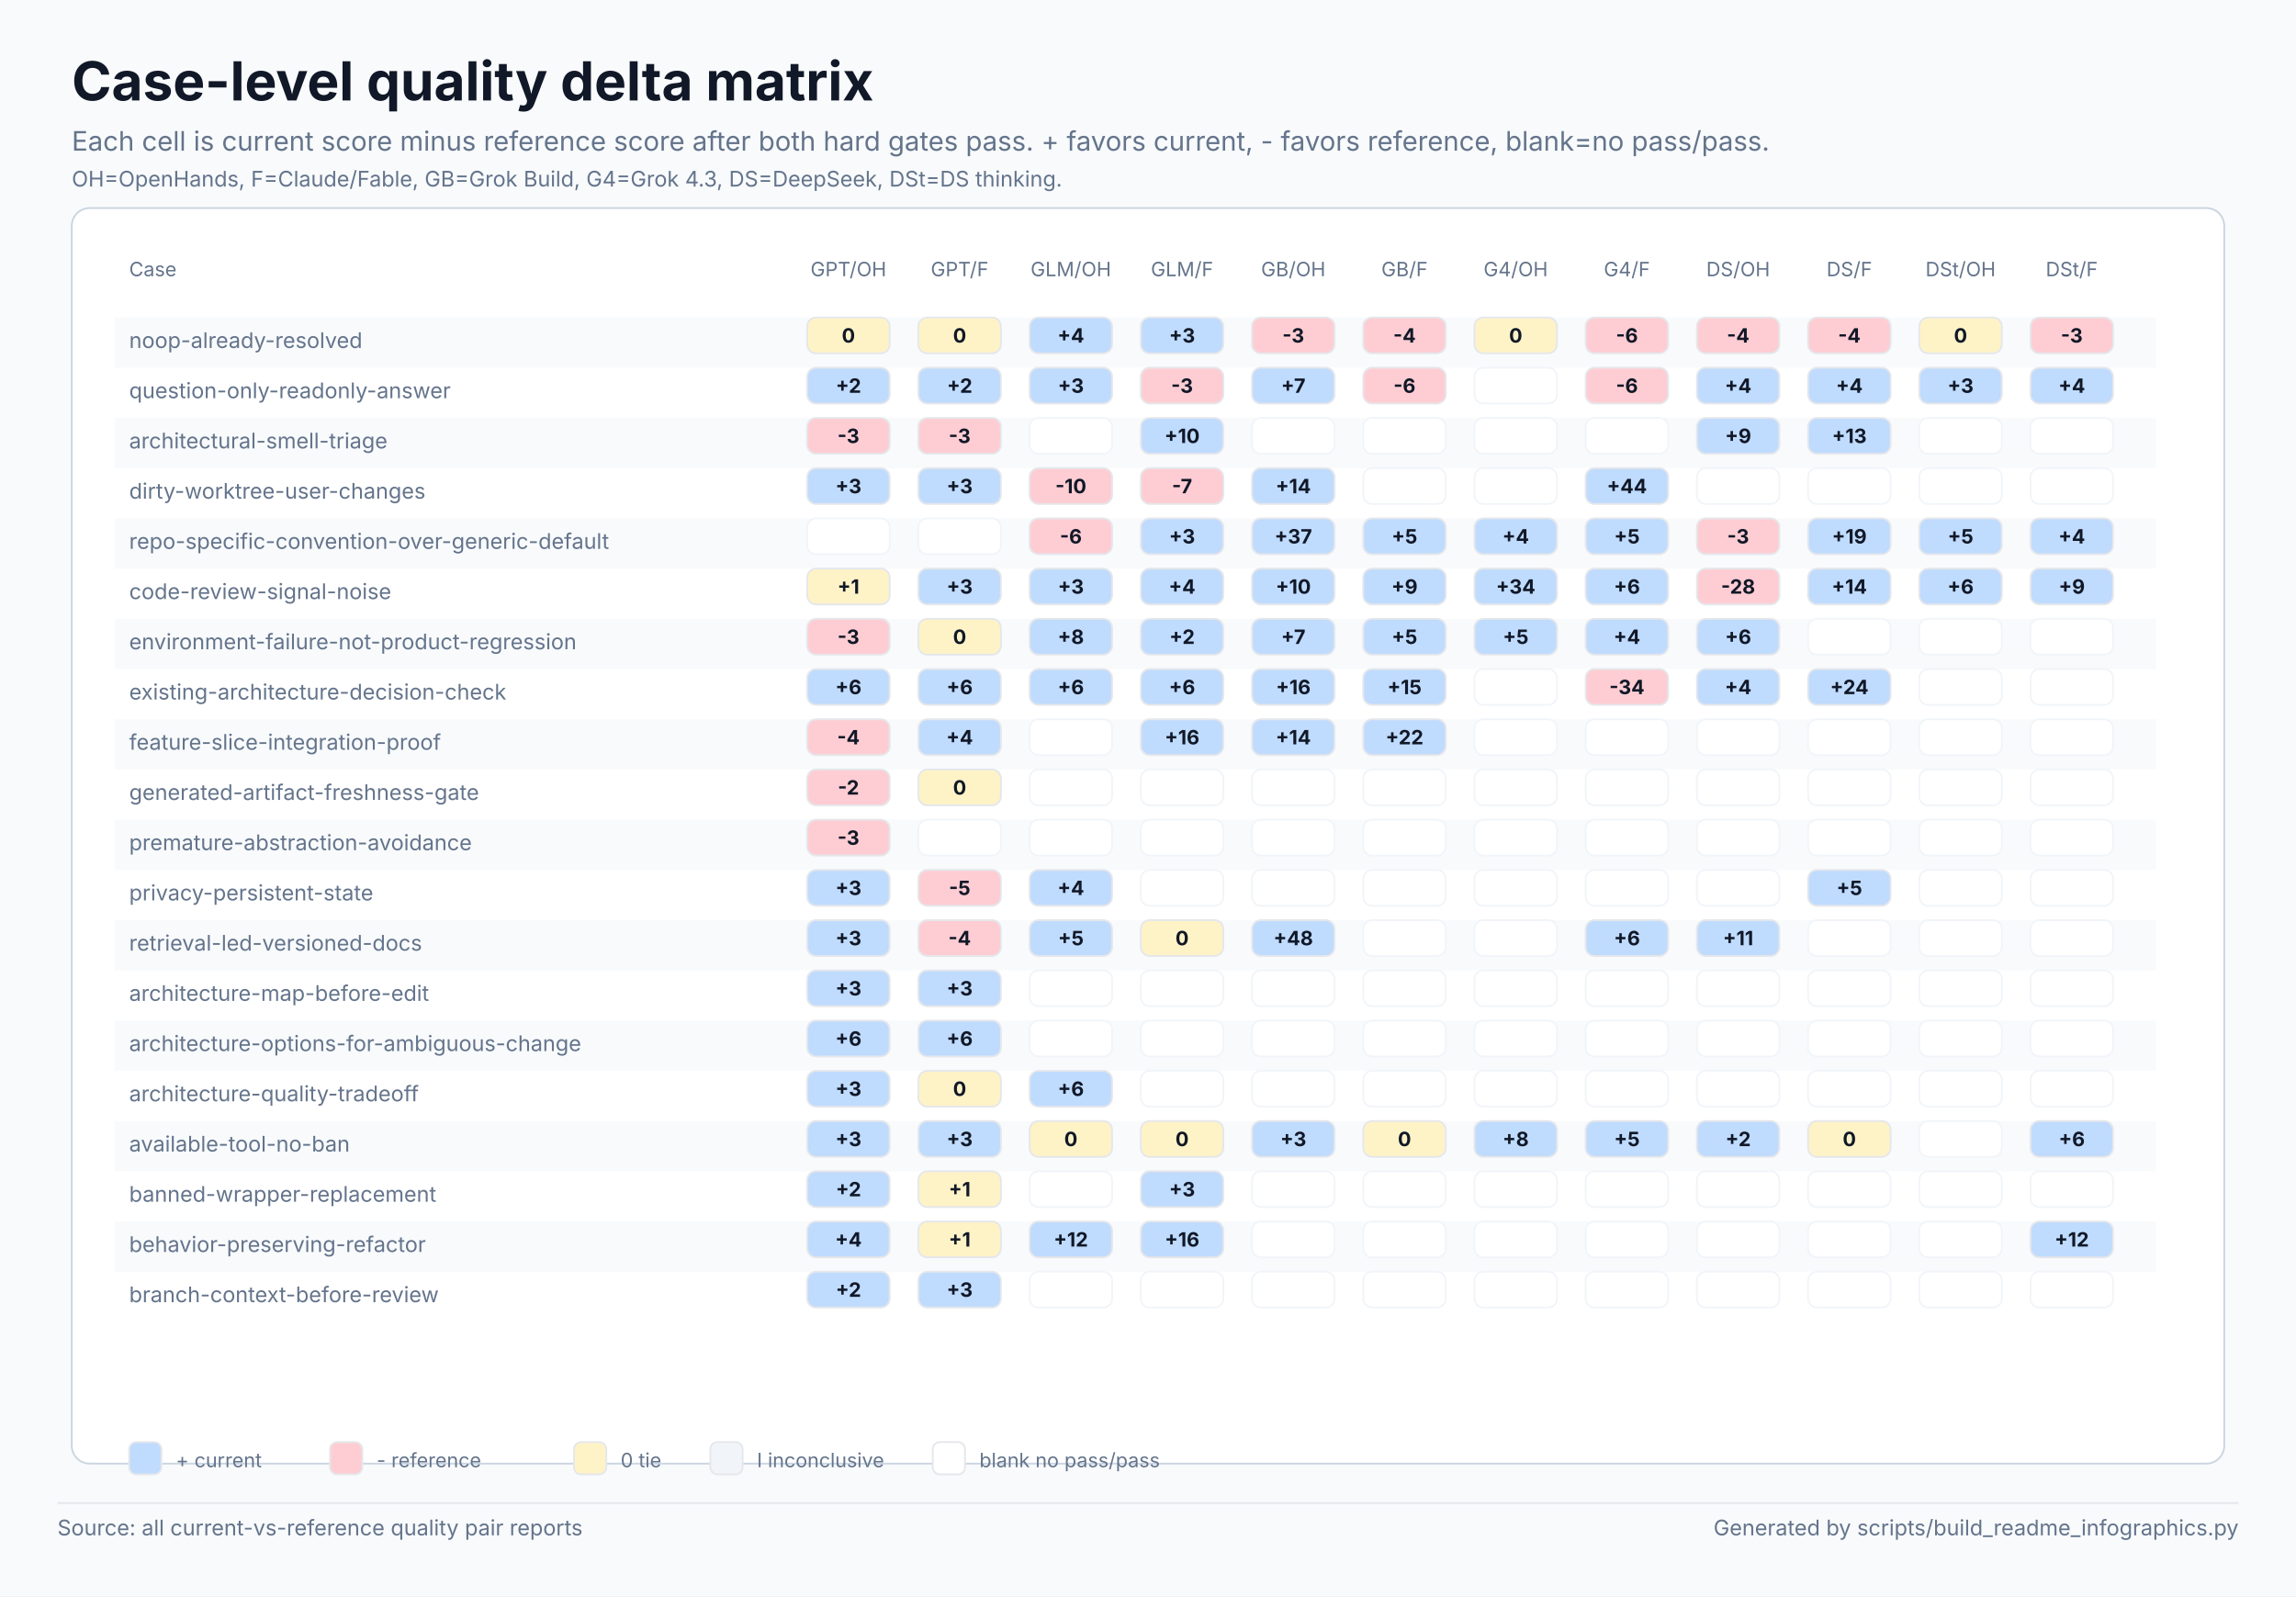
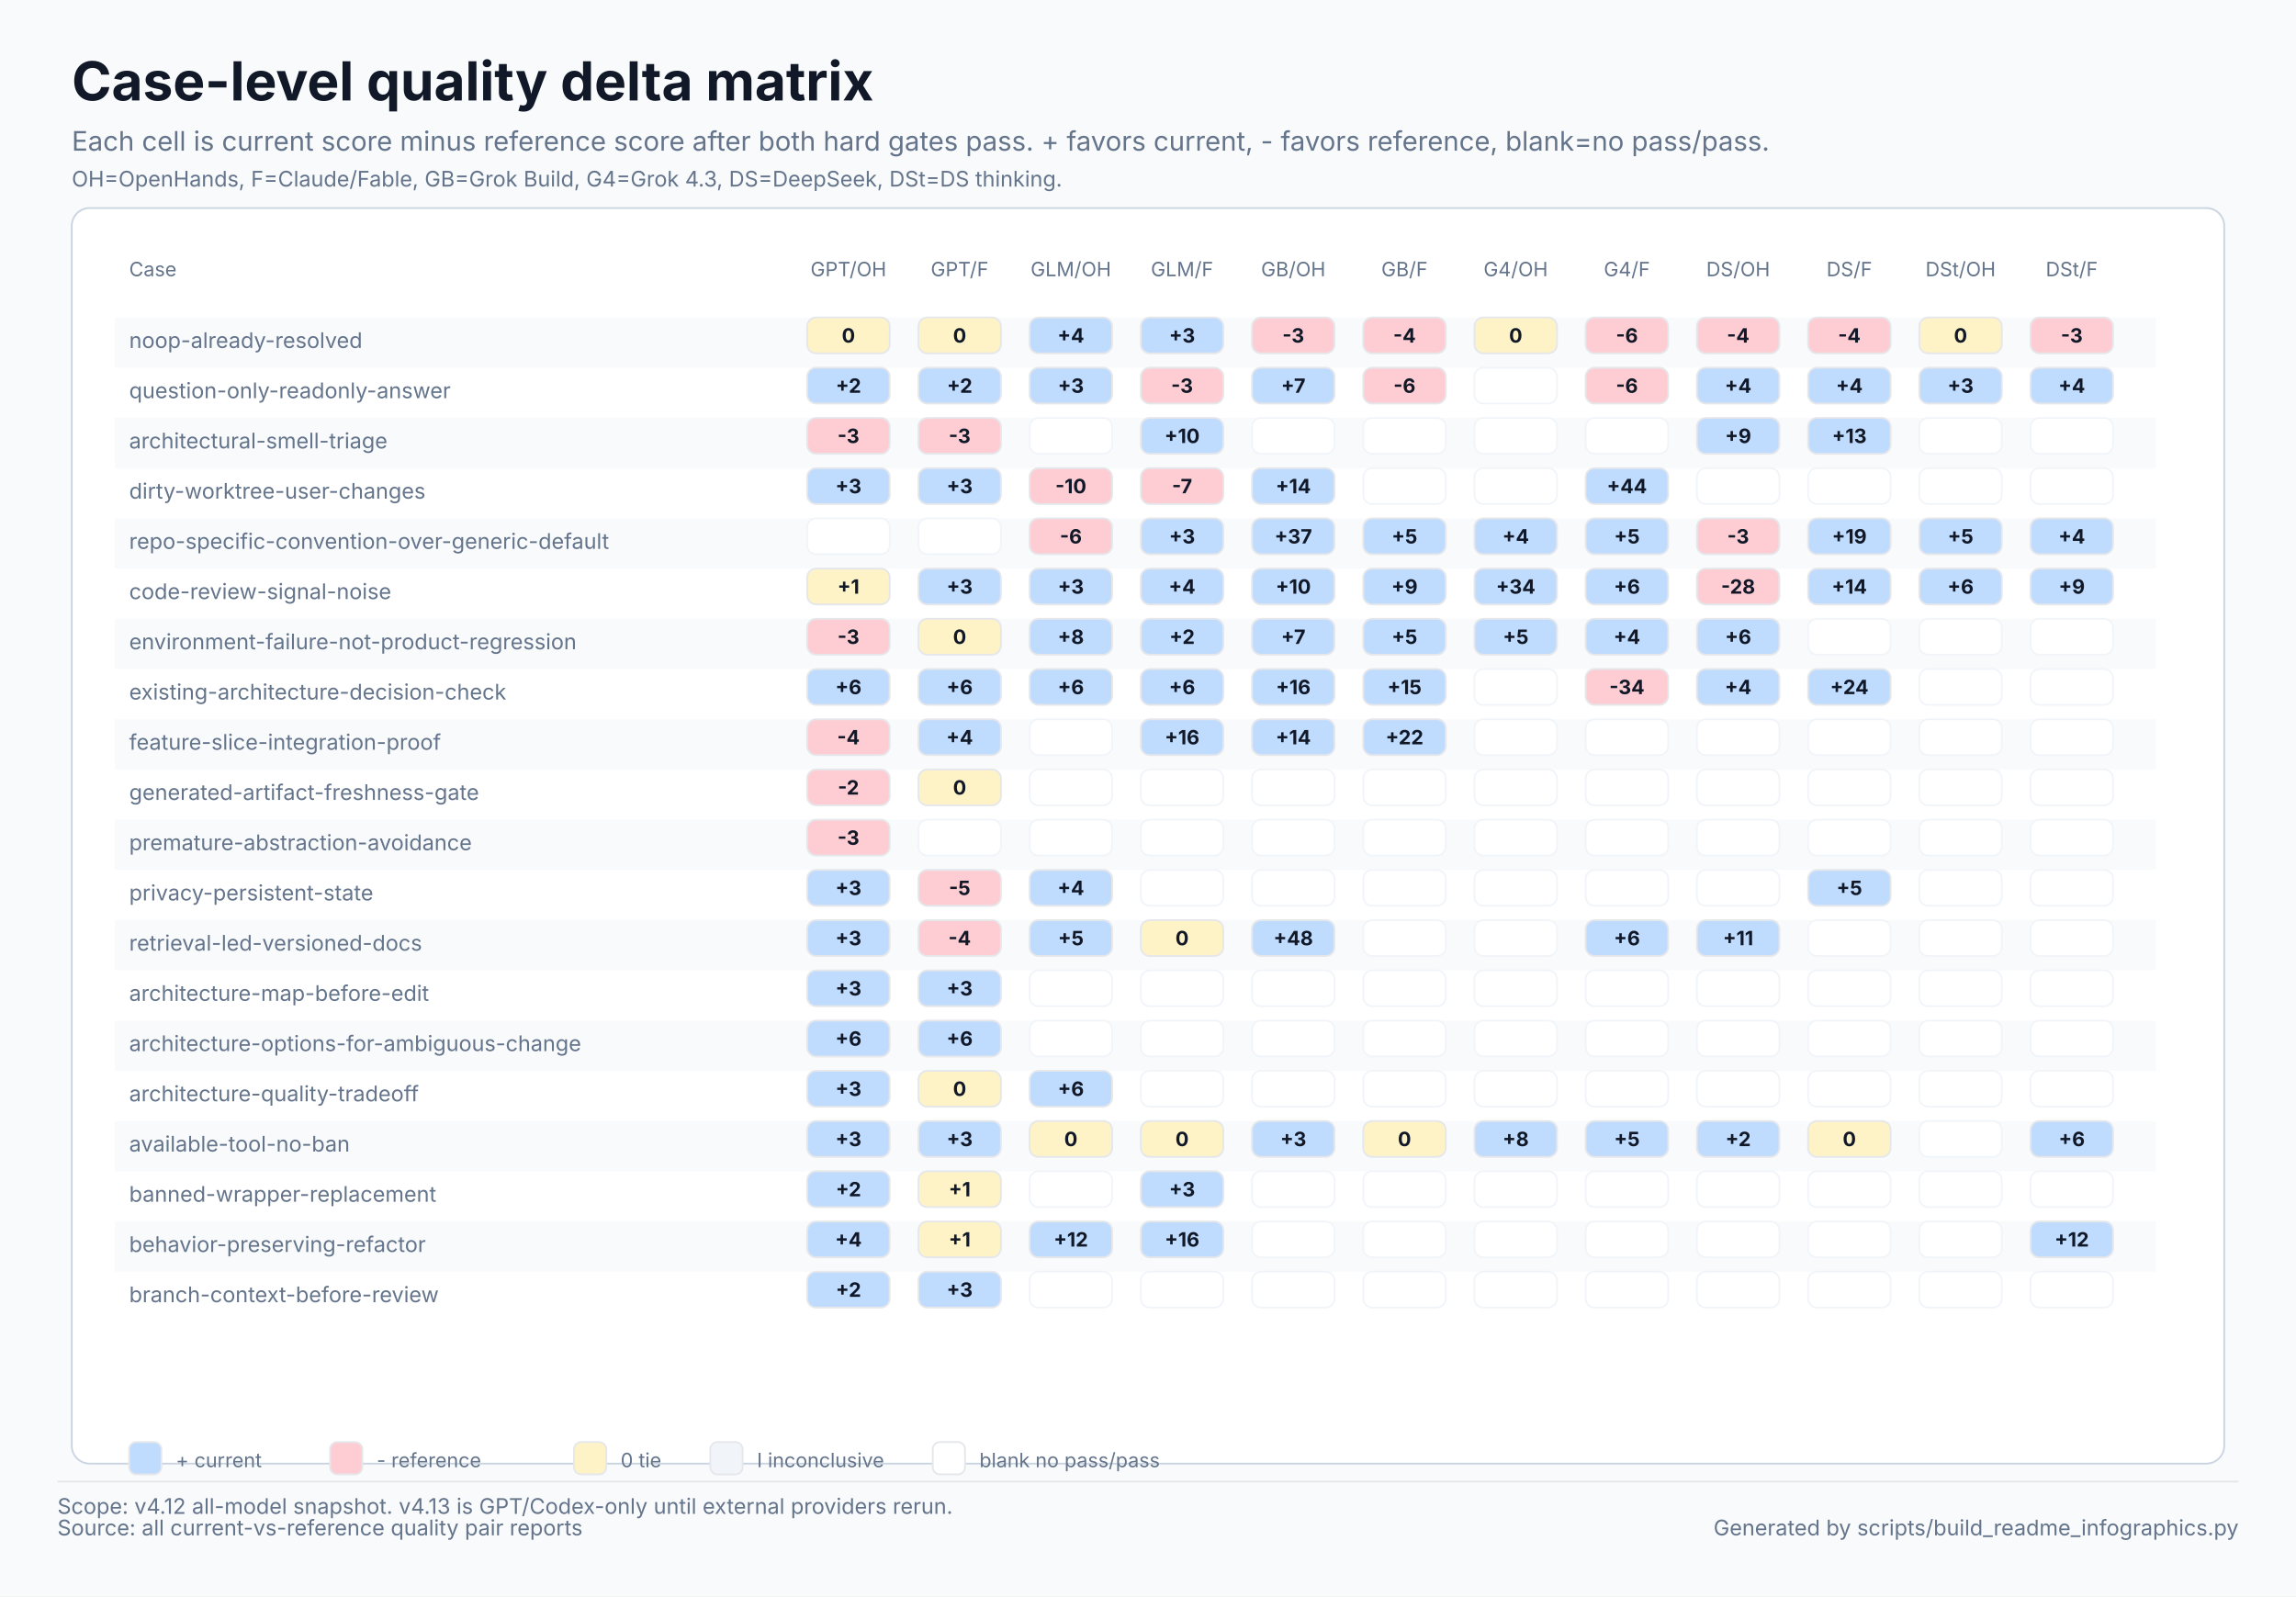
<svg xmlns="http://www.w3.org/2000/svg" width="1280" height="890" viewBox="0 0 1280 890" role="img" aria-labelledby="title desc">
  <style>
text{font-family:-apple-system,BlinkMacSystemFont,'Segoe UI',sans-serif;letter-spacing:0}
.title{font-size:30px;font-weight:700;fill:#111827}
.subtitle{font-size:15px;fill:#64748b}
.label{font-size:14px;font-weight:700;fill:#111827}
.small{font-size:12px;fill:#64748b}
.value{font-size:13px;font-weight:700;fill:#111827}
.axis{font-size:11px;fill:#64748b}
.cell{font-size:11px;font-weight:700;fill:#111827}
</style>
  <rect x="0" y="0" width="1280" height="890" fill="#f8fafc" />
  <text x="40.0" y="56.0" class="title">Case-level quality delta matrix</text>
  <text x="40.0" y="84.0" class="subtitle">Each cell is current score minus reference score after both hard gates pass. + favors current, - favors reference, blank=no pass/pass.</text>
  <text x="40.0" y="104.0" class="small">OH=OpenHands, F=Claude/Fable, GB=Grok Build, G4=Grok 4.3, DS=DeepSeek, DSt=DS thinking.</text>
  <rect x="40.0" y="116.0" width="1200.0" height="700.0" rx="10.0" fill="#ffffff" stroke="#cbd5e1" />
  <text x="72.0" y="154.0" class="axis">Case</text>
  <text x="473.0" y="154.0" class="axis" text-anchor="middle">GPT/OH</text>
  <text x="535.0" y="154.0" class="axis" text-anchor="middle">GPT/F</text>
  <text x="597.0" y="154.0" class="axis" text-anchor="middle">GLM/OH</text>
  <text x="659.0" y="154.0" class="axis" text-anchor="middle">GLM/F</text>
  <text x="721.0" y="154.0" class="axis" text-anchor="middle">GB/OH</text>
  <text x="783.0" y="154.0" class="axis" text-anchor="middle">GB/F</text>
  <text x="845.0" y="154.0" class="axis" text-anchor="middle">G4/OH</text>
  <text x="907.0" y="154.0" class="axis" text-anchor="middle">G4/F</text>
  <text x="969.0" y="154.0" class="axis" text-anchor="middle">DS/OH</text>
  <text x="1031.0" y="154.0" class="axis" text-anchor="middle">DS/F</text>
  <text x="1093.0" y="154.0" class="axis" text-anchor="middle">DSt/OH</text>
  <text x="1155.0" y="154.0" class="axis" text-anchor="middle">DSt/F</text>
  <rect x="64.0" y="177.0" width="1138.0" height="28.0" rx="0.0" fill="#f8fafc" />
  <text x="72.0" y="194.0" class="small">noop-already-resolved</text>
  <rect x="450.0" y="177.0" width="46.0" height="20.0" rx="5.0" fill="#fef3c7" stroke="#e5e7eb" />
  <text x="473.0" y="191.0" class="cell" text-anchor="middle">0</text>
  <rect x="512.0" y="177.0" width="46.0" height="20.0" rx="5.0" fill="#fef3c7" stroke="#e5e7eb" />
  <text x="535.0" y="191.0" class="cell" text-anchor="middle">0</text>
  <rect x="574.0" y="177.0" width="46.0" height="20.0" rx="5.0" fill="#bfdbfe" stroke="#e5e7eb" />
  <text x="597.0" y="191.0" class="cell" text-anchor="middle">+4</text>
  <rect x="636.0" y="177.0" width="46.0" height="20.0" rx="5.0" fill="#bfdbfe" stroke="#e5e7eb" />
  <text x="659.0" y="191.0" class="cell" text-anchor="middle">+3</text>
  <rect x="698.0" y="177.0" width="46.0" height="20.0" rx="5.0" fill="#fecdd3" stroke="#e5e7eb" />
  <text x="721.0" y="191.0" class="cell" text-anchor="middle">-3</text>
  <rect x="760.0" y="177.0" width="46.0" height="20.0" rx="5.0" fill="#fecdd3" stroke="#e5e7eb" />
  <text x="783.0" y="191.0" class="cell" text-anchor="middle">-4</text>
  <rect x="822.0" y="177.0" width="46.0" height="20.0" rx="5.0" fill="#fef3c7" stroke="#e5e7eb" />
  <text x="845.0" y="191.0" class="cell" text-anchor="middle">0</text>
  <rect x="884.0" y="177.0" width="46.0" height="20.0" rx="5.0" fill="#fecdd3" stroke="#e5e7eb" />
  <text x="907.0" y="191.0" class="cell" text-anchor="middle">-6</text>
  <rect x="946.0" y="177.0" width="46.0" height="20.0" rx="5.0" fill="#fecdd3" stroke="#e5e7eb" />
  <text x="969.0" y="191.0" class="cell" text-anchor="middle">-4</text>
  <rect x="1008.0" y="177.0" width="46.0" height="20.0" rx="5.0" fill="#fecdd3" stroke="#e5e7eb" />
  <text x="1031.0" y="191.0" class="cell" text-anchor="middle">-4</text>
  <rect x="1070.0" y="177.0" width="46.0" height="20.0" rx="5.0" fill="#fef3c7" stroke="#e5e7eb" />
  <text x="1093.0" y="191.0" class="cell" text-anchor="middle">0</text>
  <rect x="1132.0" y="177.0" width="46.0" height="20.0" rx="5.0" fill="#fecdd3" stroke="#e5e7eb" />
  <text x="1155.0" y="191.0" class="cell" text-anchor="middle">-3</text>
  <text x="72.0" y="222.0" class="small">question-only-readonly-answer</text>
  <rect x="450.0" y="205.0" width="46.0" height="20.0" rx="5.0" fill="#bfdbfe" stroke="#e5e7eb" />
  <text x="473.0" y="219.0" class="cell" text-anchor="middle">+2</text>
  <rect x="512.0" y="205.0" width="46.0" height="20.0" rx="5.0" fill="#bfdbfe" stroke="#e5e7eb" />
  <text x="535.0" y="219.0" class="cell" text-anchor="middle">+2</text>
  <rect x="574.0" y="205.0" width="46.0" height="20.0" rx="5.0" fill="#bfdbfe" stroke="#e5e7eb" />
  <text x="597.0" y="219.0" class="cell" text-anchor="middle">+3</text>
  <rect x="636.0" y="205.0" width="46.0" height="20.0" rx="5.0" fill="#fecdd3" stroke="#e5e7eb" />
  <text x="659.0" y="219.0" class="cell" text-anchor="middle">-3</text>
  <rect x="698.0" y="205.0" width="46.0" height="20.0" rx="5.0" fill="#bfdbfe" stroke="#e5e7eb" />
  <text x="721.0" y="219.0" class="cell" text-anchor="middle">+7</text>
  <rect x="760.0" y="205.0" width="46.0" height="20.0" rx="5.0" fill="#fecdd3" stroke="#e5e7eb" />
  <text x="783.0" y="219.0" class="cell" text-anchor="middle">-6</text>
  <rect x="822.0" y="205.0" width="46.0" height="20.0" rx="5.0" fill="#ffffff" stroke="#f1f5f9" />
  <rect x="884.0" y="205.0" width="46.0" height="20.0" rx="5.0" fill="#fecdd3" stroke="#e5e7eb" />
  <text x="907.0" y="219.0" class="cell" text-anchor="middle">-6</text>
  <rect x="946.0" y="205.0" width="46.0" height="20.0" rx="5.0" fill="#bfdbfe" stroke="#e5e7eb" />
  <text x="969.0" y="219.0" class="cell" text-anchor="middle">+4</text>
  <rect x="1008.0" y="205.0" width="46.0" height="20.0" rx="5.0" fill="#bfdbfe" stroke="#e5e7eb" />
  <text x="1031.0" y="219.0" class="cell" text-anchor="middle">+4</text>
  <rect x="1070.0" y="205.0" width="46.0" height="20.0" rx="5.0" fill="#bfdbfe" stroke="#e5e7eb" />
  <text x="1093.0" y="219.0" class="cell" text-anchor="middle">+3</text>
  <rect x="1132.0" y="205.0" width="46.0" height="20.0" rx="5.0" fill="#bfdbfe" stroke="#e5e7eb" />
  <text x="1155.0" y="219.0" class="cell" text-anchor="middle">+4</text>
  <rect x="64.0" y="233.0" width="1138.0" height="28.0" rx="0.0" fill="#f8fafc" />
  <text x="72.0" y="250.0" class="small">architectural-smell-triage</text>
  <rect x="450.0" y="233.0" width="46.0" height="20.0" rx="5.0" fill="#fecdd3" stroke="#e5e7eb" />
  <text x="473.0" y="247.0" class="cell" text-anchor="middle">-3</text>
  <rect x="512.0" y="233.0" width="46.0" height="20.0" rx="5.0" fill="#fecdd3" stroke="#e5e7eb" />
  <text x="535.0" y="247.0" class="cell" text-anchor="middle">-3</text>
  <rect x="574.0" y="233.0" width="46.0" height="20.0" rx="5.0" fill="#ffffff" stroke="#f1f5f9" />
  <rect x="636.0" y="233.0" width="46.0" height="20.0" rx="5.0" fill="#bfdbfe" stroke="#e5e7eb" />
  <text x="659.0" y="247.0" class="cell" text-anchor="middle">+10</text>
  <rect x="698.0" y="233.0" width="46.0" height="20.0" rx="5.0" fill="#ffffff" stroke="#f1f5f9" />
  <rect x="760.0" y="233.0" width="46.0" height="20.0" rx="5.0" fill="#ffffff" stroke="#f1f5f9" />
  <rect x="822.0" y="233.0" width="46.0" height="20.0" rx="5.0" fill="#ffffff" stroke="#f1f5f9" />
  <rect x="884.0" y="233.0" width="46.0" height="20.0" rx="5.0" fill="#ffffff" stroke="#f1f5f9" />
  <rect x="946.0" y="233.0" width="46.0" height="20.0" rx="5.0" fill="#bfdbfe" stroke="#e5e7eb" />
  <text x="969.0" y="247.0" class="cell" text-anchor="middle">+9</text>
  <rect x="1008.0" y="233.0" width="46.0" height="20.0" rx="5.0" fill="#bfdbfe" stroke="#e5e7eb" />
  <text x="1031.0" y="247.0" class="cell" text-anchor="middle">+13</text>
  <rect x="1070.0" y="233.0" width="46.0" height="20.0" rx="5.0" fill="#ffffff" stroke="#f1f5f9" />
  <rect x="1132.0" y="233.0" width="46.0" height="20.0" rx="5.0" fill="#ffffff" stroke="#f1f5f9" />
  <text x="72.0" y="278.0" class="small">dirty-worktree-user-changes</text>
  <rect x="450.0" y="261.0" width="46.0" height="20.0" rx="5.0" fill="#bfdbfe" stroke="#e5e7eb" />
  <text x="473.0" y="275.0" class="cell" text-anchor="middle">+3</text>
  <rect x="512.0" y="261.0" width="46.0" height="20.0" rx="5.0" fill="#bfdbfe" stroke="#e5e7eb" />
  <text x="535.0" y="275.0" class="cell" text-anchor="middle">+3</text>
  <rect x="574.0" y="261.0" width="46.0" height="20.0" rx="5.0" fill="#fecdd3" stroke="#e5e7eb" />
  <text x="597.0" y="275.0" class="cell" text-anchor="middle">-10</text>
  <rect x="636.0" y="261.0" width="46.0" height="20.0" rx="5.0" fill="#fecdd3" stroke="#e5e7eb" />
  <text x="659.0" y="275.0" class="cell" text-anchor="middle">-7</text>
  <rect x="698.0" y="261.0" width="46.0" height="20.0" rx="5.0" fill="#bfdbfe" stroke="#e5e7eb" />
  <text x="721.0" y="275.0" class="cell" text-anchor="middle">+14</text>
  <rect x="760.0" y="261.0" width="46.0" height="20.0" rx="5.0" fill="#ffffff" stroke="#f1f5f9" />
  <rect x="822.0" y="261.0" width="46.0" height="20.0" rx="5.0" fill="#ffffff" stroke="#f1f5f9" />
  <rect x="884.0" y="261.0" width="46.0" height="20.0" rx="5.0" fill="#bfdbfe" stroke="#e5e7eb" />
  <text x="907.0" y="275.0" class="cell" text-anchor="middle">+44</text>
  <rect x="946.0" y="261.0" width="46.0" height="20.0" rx="5.0" fill="#ffffff" stroke="#f1f5f9" />
  <rect x="1008.0" y="261.0" width="46.0" height="20.0" rx="5.0" fill="#ffffff" stroke="#f1f5f9" />
  <rect x="1070.0" y="261.0" width="46.0" height="20.0" rx="5.0" fill="#ffffff" stroke="#f1f5f9" />
  <rect x="1132.0" y="261.0" width="46.0" height="20.0" rx="5.0" fill="#ffffff" stroke="#f1f5f9" />
  <rect x="64.0" y="289.0" width="1138.0" height="28.0" rx="0.0" fill="#f8fafc" />
  <text x="72.0" y="306.0" class="small">repo-specific-convention-over-generic-default</text>
  <rect x="450.0" y="289.0" width="46.0" height="20.0" rx="5.0" fill="#ffffff" stroke="#f1f5f9" />
  <rect x="512.0" y="289.0" width="46.0" height="20.0" rx="5.0" fill="#ffffff" stroke="#f1f5f9" />
  <rect x="574.0" y="289.0" width="46.0" height="20.0" rx="5.0" fill="#fecdd3" stroke="#e5e7eb" />
  <text x="597.0" y="303.0" class="cell" text-anchor="middle">-6</text>
  <rect x="636.0" y="289.0" width="46.0" height="20.0" rx="5.0" fill="#bfdbfe" stroke="#e5e7eb" />
  <text x="659.0" y="303.0" class="cell" text-anchor="middle">+3</text>
  <rect x="698.0" y="289.0" width="46.0" height="20.0" rx="5.0" fill="#bfdbfe" stroke="#e5e7eb" />
  <text x="721.0" y="303.0" class="cell" text-anchor="middle">+37</text>
  <rect x="760.0" y="289.0" width="46.0" height="20.0" rx="5.0" fill="#bfdbfe" stroke="#e5e7eb" />
  <text x="783.0" y="303.0" class="cell" text-anchor="middle">+5</text>
  <rect x="822.0" y="289.0" width="46.0" height="20.0" rx="5.0" fill="#bfdbfe" stroke="#e5e7eb" />
  <text x="845.0" y="303.0" class="cell" text-anchor="middle">+4</text>
  <rect x="884.0" y="289.0" width="46.0" height="20.0" rx="5.0" fill="#bfdbfe" stroke="#e5e7eb" />
  <text x="907.0" y="303.0" class="cell" text-anchor="middle">+5</text>
  <rect x="946.0" y="289.0" width="46.0" height="20.0" rx="5.0" fill="#fecdd3" stroke="#e5e7eb" />
  <text x="969.0" y="303.0" class="cell" text-anchor="middle">-3</text>
  <rect x="1008.0" y="289.0" width="46.0" height="20.0" rx="5.0" fill="#bfdbfe" stroke="#e5e7eb" />
  <text x="1031.0" y="303.0" class="cell" text-anchor="middle">+19</text>
  <rect x="1070.0" y="289.0" width="46.0" height="20.0" rx="5.0" fill="#bfdbfe" stroke="#e5e7eb" />
  <text x="1093.0" y="303.0" class="cell" text-anchor="middle">+5</text>
  <rect x="1132.0" y="289.0" width="46.0" height="20.0" rx="5.0" fill="#bfdbfe" stroke="#e5e7eb" />
  <text x="1155.0" y="303.0" class="cell" text-anchor="middle">+4</text>
  <text x="72.0" y="334.0" class="small">code-review-signal-noise</text>
  <rect x="450.0" y="317.0" width="46.0" height="20.0" rx="5.0" fill="#fef3c7" stroke="#e5e7eb" />
  <text x="473.0" y="331.0" class="cell" text-anchor="middle">+1</text>
  <rect x="512.0" y="317.0" width="46.0" height="20.0" rx="5.0" fill="#bfdbfe" stroke="#e5e7eb" />
  <text x="535.0" y="331.0" class="cell" text-anchor="middle">+3</text>
  <rect x="574.0" y="317.0" width="46.0" height="20.0" rx="5.0" fill="#bfdbfe" stroke="#e5e7eb" />
  <text x="597.0" y="331.0" class="cell" text-anchor="middle">+3</text>
  <rect x="636.0" y="317.0" width="46.0" height="20.0" rx="5.0" fill="#bfdbfe" stroke="#e5e7eb" />
  <text x="659.0" y="331.0" class="cell" text-anchor="middle">+4</text>
  <rect x="698.0" y="317.0" width="46.0" height="20.0" rx="5.0" fill="#bfdbfe" stroke="#e5e7eb" />
  <text x="721.0" y="331.0" class="cell" text-anchor="middle">+10</text>
  <rect x="760.0" y="317.0" width="46.0" height="20.0" rx="5.0" fill="#bfdbfe" stroke="#e5e7eb" />
  <text x="783.0" y="331.0" class="cell" text-anchor="middle">+9</text>
  <rect x="822.0" y="317.0" width="46.0" height="20.0" rx="5.0" fill="#bfdbfe" stroke="#e5e7eb" />
  <text x="845.0" y="331.0" class="cell" text-anchor="middle">+34</text>
  <rect x="884.0" y="317.0" width="46.0" height="20.0" rx="5.0" fill="#bfdbfe" stroke="#e5e7eb" />
  <text x="907.0" y="331.0" class="cell" text-anchor="middle">+6</text>
  <rect x="946.0" y="317.0" width="46.0" height="20.0" rx="5.0" fill="#fecdd3" stroke="#e5e7eb" />
  <text x="969.0" y="331.0" class="cell" text-anchor="middle">-28</text>
  <rect x="1008.0" y="317.0" width="46.0" height="20.0" rx="5.0" fill="#bfdbfe" stroke="#e5e7eb" />
  <text x="1031.0" y="331.0" class="cell" text-anchor="middle">+14</text>
  <rect x="1070.0" y="317.0" width="46.0" height="20.0" rx="5.0" fill="#bfdbfe" stroke="#e5e7eb" />
  <text x="1093.0" y="331.0" class="cell" text-anchor="middle">+6</text>
  <rect x="1132.0" y="317.0" width="46.0" height="20.0" rx="5.0" fill="#bfdbfe" stroke="#e5e7eb" />
  <text x="1155.0" y="331.0" class="cell" text-anchor="middle">+9</text>
  <rect x="64.0" y="345.0" width="1138.0" height="28.0" rx="0.0" fill="#f8fafc" />
  <text x="72.0" y="362.0" class="small">environment-failure-not-product-regression</text>
  <rect x="450.0" y="345.0" width="46.0" height="20.0" rx="5.0" fill="#fecdd3" stroke="#e5e7eb" />
  <text x="473.0" y="359.0" class="cell" text-anchor="middle">-3</text>
  <rect x="512.0" y="345.0" width="46.0" height="20.0" rx="5.0" fill="#fef3c7" stroke="#e5e7eb" />
  <text x="535.0" y="359.0" class="cell" text-anchor="middle">0</text>
  <rect x="574.0" y="345.0" width="46.0" height="20.0" rx="5.0" fill="#bfdbfe" stroke="#e5e7eb" />
  <text x="597.0" y="359.0" class="cell" text-anchor="middle">+8</text>
  <rect x="636.0" y="345.0" width="46.0" height="20.0" rx="5.0" fill="#bfdbfe" stroke="#e5e7eb" />
  <text x="659.0" y="359.0" class="cell" text-anchor="middle">+2</text>
  <rect x="698.0" y="345.0" width="46.0" height="20.0" rx="5.0" fill="#bfdbfe" stroke="#e5e7eb" />
  <text x="721.0" y="359.0" class="cell" text-anchor="middle">+7</text>
  <rect x="760.0" y="345.0" width="46.0" height="20.0" rx="5.0" fill="#bfdbfe" stroke="#e5e7eb" />
  <text x="783.0" y="359.0" class="cell" text-anchor="middle">+5</text>
  <rect x="822.0" y="345.0" width="46.0" height="20.0" rx="5.0" fill="#bfdbfe" stroke="#e5e7eb" />
  <text x="845.0" y="359.0" class="cell" text-anchor="middle">+5</text>
  <rect x="884.0" y="345.0" width="46.0" height="20.0" rx="5.0" fill="#bfdbfe" stroke="#e5e7eb" />
  <text x="907.0" y="359.0" class="cell" text-anchor="middle">+4</text>
  <rect x="946.0" y="345.0" width="46.0" height="20.0" rx="5.0" fill="#bfdbfe" stroke="#e5e7eb" />
  <text x="969.0" y="359.0" class="cell" text-anchor="middle">+6</text>
  <rect x="1008.0" y="345.0" width="46.0" height="20.0" rx="5.0" fill="#ffffff" stroke="#f1f5f9" />
  <rect x="1070.0" y="345.0" width="46.0" height="20.0" rx="5.0" fill="#ffffff" stroke="#f1f5f9" />
  <rect x="1132.0" y="345.0" width="46.0" height="20.0" rx="5.0" fill="#ffffff" stroke="#f1f5f9" />
  <text x="72.0" y="390.0" class="small">existing-architecture-decision-check</text>
  <rect x="450.0" y="373.0" width="46.0" height="20.0" rx="5.0" fill="#bfdbfe" stroke="#e5e7eb" />
  <text x="473.0" y="387.0" class="cell" text-anchor="middle">+6</text>
  <rect x="512.0" y="373.0" width="46.0" height="20.0" rx="5.0" fill="#bfdbfe" stroke="#e5e7eb" />
  <text x="535.0" y="387.0" class="cell" text-anchor="middle">+6</text>
  <rect x="574.0" y="373.0" width="46.0" height="20.0" rx="5.0" fill="#bfdbfe" stroke="#e5e7eb" />
  <text x="597.0" y="387.0" class="cell" text-anchor="middle">+6</text>
  <rect x="636.0" y="373.0" width="46.0" height="20.0" rx="5.0" fill="#bfdbfe" stroke="#e5e7eb" />
  <text x="659.0" y="387.0" class="cell" text-anchor="middle">+6</text>
  <rect x="698.0" y="373.0" width="46.0" height="20.0" rx="5.0" fill="#bfdbfe" stroke="#e5e7eb" />
  <text x="721.0" y="387.0" class="cell" text-anchor="middle">+16</text>
  <rect x="760.0" y="373.0" width="46.0" height="20.0" rx="5.0" fill="#bfdbfe" stroke="#e5e7eb" />
  <text x="783.0" y="387.0" class="cell" text-anchor="middle">+15</text>
  <rect x="822.0" y="373.0" width="46.0" height="20.0" rx="5.0" fill="#ffffff" stroke="#f1f5f9" />
  <rect x="884.0" y="373.0" width="46.0" height="20.0" rx="5.0" fill="#fecdd3" stroke="#e5e7eb" />
  <text x="907.0" y="387.0" class="cell" text-anchor="middle">-34</text>
  <rect x="946.0" y="373.0" width="46.0" height="20.0" rx="5.0" fill="#bfdbfe" stroke="#e5e7eb" />
  <text x="969.0" y="387.0" class="cell" text-anchor="middle">+4</text>
  <rect x="1008.0" y="373.0" width="46.0" height="20.0" rx="5.0" fill="#bfdbfe" stroke="#e5e7eb" />
  <text x="1031.0" y="387.0" class="cell" text-anchor="middle">+24</text>
  <rect x="1070.0" y="373.0" width="46.0" height="20.0" rx="5.0" fill="#ffffff" stroke="#f1f5f9" />
  <rect x="1132.0" y="373.0" width="46.0" height="20.0" rx="5.0" fill="#ffffff" stroke="#f1f5f9" />
  <rect x="64.0" y="401.0" width="1138.0" height="28.0" rx="0.0" fill="#f8fafc" />
  <text x="72.0" y="418.0" class="small">feature-slice-integration-proof</text>
  <rect x="450.0" y="401.0" width="46.0" height="20.0" rx="5.0" fill="#fecdd3" stroke="#e5e7eb" />
  <text x="473.0" y="415.0" class="cell" text-anchor="middle">-4</text>
  <rect x="512.0" y="401.0" width="46.0" height="20.0" rx="5.0" fill="#bfdbfe" stroke="#e5e7eb" />
  <text x="535.0" y="415.0" class="cell" text-anchor="middle">+4</text>
  <rect x="574.0" y="401.0" width="46.0" height="20.0" rx="5.0" fill="#ffffff" stroke="#f1f5f9" />
  <rect x="636.0" y="401.0" width="46.0" height="20.0" rx="5.0" fill="#bfdbfe" stroke="#e5e7eb" />
  <text x="659.0" y="415.0" class="cell" text-anchor="middle">+16</text>
  <rect x="698.0" y="401.0" width="46.0" height="20.0" rx="5.0" fill="#bfdbfe" stroke="#e5e7eb" />
  <text x="721.0" y="415.0" class="cell" text-anchor="middle">+14</text>
  <rect x="760.0" y="401.0" width="46.0" height="20.0" rx="5.0" fill="#bfdbfe" stroke="#e5e7eb" />
  <text x="783.0" y="415.0" class="cell" text-anchor="middle">+22</text>
  <rect x="822.0" y="401.0" width="46.0" height="20.0" rx="5.0" fill="#ffffff" stroke="#f1f5f9" />
  <rect x="884.0" y="401.0" width="46.0" height="20.0" rx="5.0" fill="#ffffff" stroke="#f1f5f9" />
  <rect x="946.0" y="401.0" width="46.0" height="20.0" rx="5.0" fill="#ffffff" stroke="#f1f5f9" />
  <rect x="1008.0" y="401.0" width="46.0" height="20.0" rx="5.0" fill="#ffffff" stroke="#f1f5f9" />
  <rect x="1070.0" y="401.0" width="46.0" height="20.0" rx="5.0" fill="#ffffff" stroke="#f1f5f9" />
  <rect x="1132.0" y="401.0" width="46.0" height="20.0" rx="5.0" fill="#ffffff" stroke="#f1f5f9" />
  <text x="72.0" y="446.0" class="small">generated-artifact-freshness-gate</text>
  <rect x="450.0" y="429.0" width="46.0" height="20.0" rx="5.0" fill="#fecdd3" stroke="#e5e7eb" />
  <text x="473.0" y="443.0" class="cell" text-anchor="middle">-2</text>
  <rect x="512.0" y="429.0" width="46.0" height="20.0" rx="5.0" fill="#fef3c7" stroke="#e5e7eb" />
  <text x="535.0" y="443.0" class="cell" text-anchor="middle">0</text>
  <rect x="574.0" y="429.0" width="46.0" height="20.0" rx="5.0" fill="#ffffff" stroke="#f1f5f9" />
  <rect x="636.0" y="429.0" width="46.0" height="20.0" rx="5.0" fill="#ffffff" stroke="#f1f5f9" />
  <rect x="698.0" y="429.0" width="46.0" height="20.0" rx="5.0" fill="#ffffff" stroke="#f1f5f9" />
  <rect x="760.0" y="429.0" width="46.0" height="20.0" rx="5.0" fill="#ffffff" stroke="#f1f5f9" />
  <rect x="822.0" y="429.0" width="46.0" height="20.0" rx="5.0" fill="#ffffff" stroke="#f1f5f9" />
  <rect x="884.0" y="429.0" width="46.0" height="20.0" rx="5.0" fill="#ffffff" stroke="#f1f5f9" />
  <rect x="946.0" y="429.0" width="46.0" height="20.0" rx="5.0" fill="#ffffff" stroke="#f1f5f9" />
  <rect x="1008.0" y="429.0" width="46.0" height="20.0" rx="5.0" fill="#ffffff" stroke="#f1f5f9" />
  <rect x="1070.0" y="429.0" width="46.0" height="20.0" rx="5.0" fill="#ffffff" stroke="#f1f5f9" />
  <rect x="1132.0" y="429.0" width="46.0" height="20.0" rx="5.0" fill="#ffffff" stroke="#f1f5f9" />
  <rect x="64.0" y="457.0" width="1138.0" height="28.0" rx="0.0" fill="#f8fafc" />
  <text x="72.0" y="474.0" class="small">premature-abstraction-avoidance</text>
  <rect x="450.0" y="457.0" width="46.0" height="20.0" rx="5.0" fill="#fecdd3" stroke="#e5e7eb" />
  <text x="473.0" y="471.0" class="cell" text-anchor="middle">-3</text>
  <rect x="512.0" y="457.0" width="46.0" height="20.0" rx="5.0" fill="#ffffff" stroke="#f1f5f9" />
  <rect x="574.0" y="457.0" width="46.0" height="20.0" rx="5.0" fill="#ffffff" stroke="#f1f5f9" />
  <rect x="636.0" y="457.0" width="46.0" height="20.0" rx="5.0" fill="#ffffff" stroke="#f1f5f9" />
  <rect x="698.0" y="457.0" width="46.0" height="20.0" rx="5.0" fill="#ffffff" stroke="#f1f5f9" />
  <rect x="760.0" y="457.0" width="46.0" height="20.0" rx="5.0" fill="#ffffff" stroke="#f1f5f9" />
  <rect x="822.0" y="457.0" width="46.0" height="20.0" rx="5.0" fill="#ffffff" stroke="#f1f5f9" />
  <rect x="884.0" y="457.0" width="46.0" height="20.0" rx="5.0" fill="#ffffff" stroke="#f1f5f9" />
  <rect x="946.0" y="457.0" width="46.0" height="20.0" rx="5.0" fill="#ffffff" stroke="#f1f5f9" />
  <rect x="1008.0" y="457.0" width="46.0" height="20.0" rx="5.0" fill="#ffffff" stroke="#f1f5f9" />
  <rect x="1070.0" y="457.0" width="46.0" height="20.0" rx="5.0" fill="#ffffff" stroke="#f1f5f9" />
  <rect x="1132.0" y="457.0" width="46.0" height="20.0" rx="5.0" fill="#ffffff" stroke="#f1f5f9" />
  <text x="72.0" y="502.0" class="small">privacy-persistent-state</text>
  <rect x="450.0" y="485.0" width="46.0" height="20.0" rx="5.0" fill="#bfdbfe" stroke="#e5e7eb" />
  <text x="473.0" y="499.0" class="cell" text-anchor="middle">+3</text>
  <rect x="512.0" y="485.0" width="46.0" height="20.0" rx="5.0" fill="#fecdd3" stroke="#e5e7eb" />
  <text x="535.0" y="499.0" class="cell" text-anchor="middle">-5</text>
  <rect x="574.0" y="485.0" width="46.0" height="20.0" rx="5.0" fill="#bfdbfe" stroke="#e5e7eb" />
  <text x="597.0" y="499.0" class="cell" text-anchor="middle">+4</text>
  <rect x="636.0" y="485.0" width="46.0" height="20.0" rx="5.0" fill="#ffffff" stroke="#f1f5f9" />
  <rect x="698.0" y="485.0" width="46.0" height="20.0" rx="5.0" fill="#ffffff" stroke="#f1f5f9" />
  <rect x="760.0" y="485.0" width="46.0" height="20.0" rx="5.0" fill="#ffffff" stroke="#f1f5f9" />
  <rect x="822.0" y="485.0" width="46.0" height="20.0" rx="5.0" fill="#ffffff" stroke="#f1f5f9" />
  <rect x="884.0" y="485.0" width="46.0" height="20.0" rx="5.0" fill="#ffffff" stroke="#f1f5f9" />
  <rect x="946.0" y="485.0" width="46.0" height="20.0" rx="5.0" fill="#ffffff" stroke="#f1f5f9" />
  <rect x="1008.0" y="485.0" width="46.0" height="20.0" rx="5.0" fill="#bfdbfe" stroke="#e5e7eb" />
  <text x="1031.0" y="499.0" class="cell" text-anchor="middle">+5</text>
  <rect x="1070.0" y="485.0" width="46.0" height="20.0" rx="5.0" fill="#ffffff" stroke="#f1f5f9" />
  <rect x="1132.0" y="485.0" width="46.0" height="20.0" rx="5.0" fill="#ffffff" stroke="#f1f5f9" />
  <rect x="64.0" y="513.0" width="1138.0" height="28.0" rx="0.0" fill="#f8fafc" />
  <text x="72.0" y="530.0" class="small">retrieval-led-versioned-docs</text>
  <rect x="450.0" y="513.0" width="46.0" height="20.0" rx="5.0" fill="#bfdbfe" stroke="#e5e7eb" />
  <text x="473.0" y="527.0" class="cell" text-anchor="middle">+3</text>
  <rect x="512.0" y="513.0" width="46.0" height="20.0" rx="5.0" fill="#fecdd3" stroke="#e5e7eb" />
  <text x="535.0" y="527.0" class="cell" text-anchor="middle">-4</text>
  <rect x="574.0" y="513.0" width="46.0" height="20.0" rx="5.0" fill="#bfdbfe" stroke="#e5e7eb" />
  <text x="597.0" y="527.0" class="cell" text-anchor="middle">+5</text>
  <rect x="636.0" y="513.0" width="46.0" height="20.0" rx="5.0" fill="#fef3c7" stroke="#e5e7eb" />
  <text x="659.0" y="527.0" class="cell" text-anchor="middle">0</text>
  <rect x="698.0" y="513.0" width="46.0" height="20.0" rx="5.0" fill="#bfdbfe" stroke="#e5e7eb" />
  <text x="721.0" y="527.0" class="cell" text-anchor="middle">+48</text>
  <rect x="760.0" y="513.0" width="46.0" height="20.0" rx="5.0" fill="#ffffff" stroke="#f1f5f9" />
  <rect x="822.0" y="513.0" width="46.0" height="20.0" rx="5.0" fill="#ffffff" stroke="#f1f5f9" />
  <rect x="884.0" y="513.0" width="46.0" height="20.0" rx="5.0" fill="#bfdbfe" stroke="#e5e7eb" />
  <text x="907.0" y="527.0" class="cell" text-anchor="middle">+6</text>
  <rect x="946.0" y="513.0" width="46.0" height="20.0" rx="5.0" fill="#bfdbfe" stroke="#e5e7eb" />
  <text x="969.0" y="527.0" class="cell" text-anchor="middle">+11</text>
  <rect x="1008.0" y="513.0" width="46.0" height="20.0" rx="5.0" fill="#ffffff" stroke="#f1f5f9" />
  <rect x="1070.0" y="513.0" width="46.0" height="20.0" rx="5.0" fill="#ffffff" stroke="#f1f5f9" />
  <rect x="1132.0" y="513.0" width="46.0" height="20.0" rx="5.0" fill="#ffffff" stroke="#f1f5f9" />
  <text x="72.0" y="558.0" class="small">architecture-map-before-edit</text>
  <rect x="450.0" y="541.0" width="46.0" height="20.0" rx="5.0" fill="#bfdbfe" stroke="#e5e7eb" />
  <text x="473.0" y="555.0" class="cell" text-anchor="middle">+3</text>
  <rect x="512.0" y="541.0" width="46.0" height="20.0" rx="5.0" fill="#bfdbfe" stroke="#e5e7eb" />
  <text x="535.0" y="555.0" class="cell" text-anchor="middle">+3</text>
  <rect x="574.0" y="541.0" width="46.0" height="20.0" rx="5.0" fill="#ffffff" stroke="#f1f5f9" />
  <rect x="636.0" y="541.0" width="46.0" height="20.0" rx="5.0" fill="#ffffff" stroke="#f1f5f9" />
  <rect x="698.0" y="541.0" width="46.0" height="20.0" rx="5.0" fill="#ffffff" stroke="#f1f5f9" />
  <rect x="760.0" y="541.0" width="46.0" height="20.0" rx="5.0" fill="#ffffff" stroke="#f1f5f9" />
  <rect x="822.0" y="541.0" width="46.0" height="20.0" rx="5.0" fill="#ffffff" stroke="#f1f5f9" />
  <rect x="884.0" y="541.0" width="46.0" height="20.0" rx="5.0" fill="#ffffff" stroke="#f1f5f9" />
  <rect x="946.0" y="541.0" width="46.0" height="20.0" rx="5.0" fill="#ffffff" stroke="#f1f5f9" />
  <rect x="1008.0" y="541.0" width="46.0" height="20.0" rx="5.0" fill="#ffffff" stroke="#f1f5f9" />
  <rect x="1070.0" y="541.0" width="46.0" height="20.0" rx="5.0" fill="#ffffff" stroke="#f1f5f9" />
  <rect x="1132.0" y="541.0" width="46.0" height="20.0" rx="5.0" fill="#ffffff" stroke="#f1f5f9" />
  <rect x="64.0" y="569.0" width="1138.0" height="28.0" rx="0.0" fill="#f8fafc" />
  <text x="72.0" y="586.0" class="small">architecture-options-for-ambiguous-change</text>
  <rect x="450.0" y="569.0" width="46.0" height="20.0" rx="5.0" fill="#bfdbfe" stroke="#e5e7eb" />
  <text x="473.0" y="583.0" class="cell" text-anchor="middle">+6</text>
  <rect x="512.0" y="569.0" width="46.0" height="20.0" rx="5.0" fill="#bfdbfe" stroke="#e5e7eb" />
  <text x="535.0" y="583.0" class="cell" text-anchor="middle">+6</text>
  <rect x="574.0" y="569.0" width="46.0" height="20.0" rx="5.0" fill="#ffffff" stroke="#f1f5f9" />
  <rect x="636.0" y="569.0" width="46.0" height="20.0" rx="5.0" fill="#ffffff" stroke="#f1f5f9" />
  <rect x="698.0" y="569.0" width="46.0" height="20.0" rx="5.0" fill="#ffffff" stroke="#f1f5f9" />
  <rect x="760.0" y="569.0" width="46.0" height="20.0" rx="5.0" fill="#ffffff" stroke="#f1f5f9" />
  <rect x="822.0" y="569.0" width="46.0" height="20.0" rx="5.0" fill="#ffffff" stroke="#f1f5f9" />
  <rect x="884.0" y="569.0" width="46.0" height="20.0" rx="5.0" fill="#ffffff" stroke="#f1f5f9" />
  <rect x="946.0" y="569.0" width="46.0" height="20.0" rx="5.0" fill="#ffffff" stroke="#f1f5f9" />
  <rect x="1008.0" y="569.0" width="46.0" height="20.0" rx="5.0" fill="#ffffff" stroke="#f1f5f9" />
  <rect x="1070.0" y="569.0" width="46.0" height="20.0" rx="5.0" fill="#ffffff" stroke="#f1f5f9" />
  <rect x="1132.0" y="569.0" width="46.0" height="20.0" rx="5.0" fill="#ffffff" stroke="#f1f5f9" />
  <text x="72.0" y="614.0" class="small">architecture-quality-tradeoff</text>
  <rect x="450.0" y="597.0" width="46.0" height="20.0" rx="5.0" fill="#bfdbfe" stroke="#e5e7eb" />
  <text x="473.0" y="611.0" class="cell" text-anchor="middle">+3</text>
  <rect x="512.0" y="597.0" width="46.0" height="20.0" rx="5.0" fill="#fef3c7" stroke="#e5e7eb" />
  <text x="535.0" y="611.0" class="cell" text-anchor="middle">0</text>
  <rect x="574.0" y="597.0" width="46.0" height="20.0" rx="5.0" fill="#bfdbfe" stroke="#e5e7eb" />
  <text x="597.0" y="611.0" class="cell" text-anchor="middle">+6</text>
  <rect x="636.0" y="597.0" width="46.0" height="20.0" rx="5.0" fill="#ffffff" stroke="#f1f5f9" />
  <rect x="698.0" y="597.0" width="46.0" height="20.0" rx="5.0" fill="#ffffff" stroke="#f1f5f9" />
  <rect x="760.0" y="597.0" width="46.0" height="20.0" rx="5.0" fill="#ffffff" stroke="#f1f5f9" />
  <rect x="822.0" y="597.0" width="46.0" height="20.0" rx="5.0" fill="#ffffff" stroke="#f1f5f9" />
  <rect x="884.0" y="597.0" width="46.0" height="20.0" rx="5.0" fill="#ffffff" stroke="#f1f5f9" />
  <rect x="946.0" y="597.0" width="46.0" height="20.0" rx="5.0" fill="#ffffff" stroke="#f1f5f9" />
  <rect x="1008.0" y="597.0" width="46.0" height="20.0" rx="5.0" fill="#ffffff" stroke="#f1f5f9" />
  <rect x="1070.0" y="597.0" width="46.0" height="20.0" rx="5.0" fill="#ffffff" stroke="#f1f5f9" />
  <rect x="1132.0" y="597.0" width="46.0" height="20.0" rx="5.0" fill="#ffffff" stroke="#f1f5f9" />
  <rect x="64.0" y="625.0" width="1138.0" height="28.0" rx="0.0" fill="#f8fafc" />
  <text x="72.0" y="642.0" class="small">available-tool-no-ban</text>
  <rect x="450.0" y="625.0" width="46.0" height="20.0" rx="5.0" fill="#bfdbfe" stroke="#e5e7eb" />
  <text x="473.0" y="639.0" class="cell" text-anchor="middle">+3</text>
  <rect x="512.0" y="625.0" width="46.0" height="20.0" rx="5.0" fill="#bfdbfe" stroke="#e5e7eb" />
  <text x="535.0" y="639.0" class="cell" text-anchor="middle">+3</text>
  <rect x="574.0" y="625.0" width="46.0" height="20.0" rx="5.0" fill="#fef3c7" stroke="#e5e7eb" />
  <text x="597.0" y="639.0" class="cell" text-anchor="middle">0</text>
  <rect x="636.0" y="625.0" width="46.0" height="20.0" rx="5.0" fill="#fef3c7" stroke="#e5e7eb" />
  <text x="659.0" y="639.0" class="cell" text-anchor="middle">0</text>
  <rect x="698.0" y="625.0" width="46.0" height="20.0" rx="5.0" fill="#bfdbfe" stroke="#e5e7eb" />
  <text x="721.0" y="639.0" class="cell" text-anchor="middle">+3</text>
  <rect x="760.0" y="625.0" width="46.0" height="20.0" rx="5.0" fill="#fef3c7" stroke="#e5e7eb" />
  <text x="783.0" y="639.0" class="cell" text-anchor="middle">0</text>
  <rect x="822.0" y="625.0" width="46.0" height="20.0" rx="5.0" fill="#bfdbfe" stroke="#e5e7eb" />
  <text x="845.0" y="639.0" class="cell" text-anchor="middle">+8</text>
  <rect x="884.0" y="625.0" width="46.0" height="20.0" rx="5.0" fill="#bfdbfe" stroke="#e5e7eb" />
  <text x="907.0" y="639.0" class="cell" text-anchor="middle">+5</text>
  <rect x="946.0" y="625.0" width="46.0" height="20.0" rx="5.0" fill="#bfdbfe" stroke="#e5e7eb" />
  <text x="969.0" y="639.0" class="cell" text-anchor="middle">+2</text>
  <rect x="1008.0" y="625.0" width="46.0" height="20.0" rx="5.0" fill="#fef3c7" stroke="#e5e7eb" />
  <text x="1031.0" y="639.0" class="cell" text-anchor="middle">0</text>
  <rect x="1070.0" y="625.0" width="46.0" height="20.0" rx="5.0" fill="#ffffff" stroke="#f1f5f9" />
  <rect x="1132.0" y="625.0" width="46.0" height="20.0" rx="5.0" fill="#bfdbfe" stroke="#e5e7eb" />
  <text x="1155.0" y="639.0" class="cell" text-anchor="middle">+6</text>
  <text x="72.0" y="670.0" class="small">banned-wrapper-replacement</text>
  <rect x="450.0" y="653.0" width="46.0" height="20.0" rx="5.0" fill="#bfdbfe" stroke="#e5e7eb" />
  <text x="473.0" y="667.0" class="cell" text-anchor="middle">+2</text>
  <rect x="512.0" y="653.0" width="46.0" height="20.0" rx="5.0" fill="#fef3c7" stroke="#e5e7eb" />
  <text x="535.0" y="667.0" class="cell" text-anchor="middle">+1</text>
  <rect x="574.0" y="653.0" width="46.0" height="20.0" rx="5.0" fill="#ffffff" stroke="#f1f5f9" />
  <rect x="636.0" y="653.0" width="46.0" height="20.0" rx="5.0" fill="#bfdbfe" stroke="#e5e7eb" />
  <text x="659.0" y="667.0" class="cell" text-anchor="middle">+3</text>
  <rect x="698.0" y="653.0" width="46.0" height="20.0" rx="5.0" fill="#ffffff" stroke="#f1f5f9" />
  <rect x="760.0" y="653.0" width="46.0" height="20.0" rx="5.0" fill="#ffffff" stroke="#f1f5f9" />
  <rect x="822.0" y="653.0" width="46.0" height="20.0" rx="5.0" fill="#ffffff" stroke="#f1f5f9" />
  <rect x="884.0" y="653.0" width="46.0" height="20.0" rx="5.0" fill="#ffffff" stroke="#f1f5f9" />
  <rect x="946.0" y="653.0" width="46.0" height="20.0" rx="5.0" fill="#ffffff" stroke="#f1f5f9" />
  <rect x="1008.0" y="653.0" width="46.0" height="20.0" rx="5.0" fill="#ffffff" stroke="#f1f5f9" />
  <rect x="1070.0" y="653.0" width="46.0" height="20.0" rx="5.0" fill="#ffffff" stroke="#f1f5f9" />
  <rect x="1132.0" y="653.0" width="46.0" height="20.0" rx="5.0" fill="#ffffff" stroke="#f1f5f9" />
  <rect x="64.0" y="681.0" width="1138.0" height="28.0" rx="0.0" fill="#f8fafc" />
  <text x="72.0" y="698.0" class="small">behavior-preserving-refactor</text>
  <rect x="450.0" y="681.0" width="46.0" height="20.0" rx="5.0" fill="#bfdbfe" stroke="#e5e7eb" />
  <text x="473.0" y="695.0" class="cell" text-anchor="middle">+4</text>
  <rect x="512.0" y="681.0" width="46.0" height="20.0" rx="5.0" fill="#fef3c7" stroke="#e5e7eb" />
  <text x="535.0" y="695.0" class="cell" text-anchor="middle">+1</text>
  <rect x="574.0" y="681.0" width="46.0" height="20.0" rx="5.0" fill="#bfdbfe" stroke="#e5e7eb" />
  <text x="597.0" y="695.0" class="cell" text-anchor="middle">+12</text>
  <rect x="636.0" y="681.0" width="46.0" height="20.0" rx="5.0" fill="#bfdbfe" stroke="#e5e7eb" />
  <text x="659.0" y="695.0" class="cell" text-anchor="middle">+16</text>
  <rect x="698.0" y="681.0" width="46.0" height="20.0" rx="5.0" fill="#ffffff" stroke="#f1f5f9" />
  <rect x="760.0" y="681.0" width="46.0" height="20.0" rx="5.0" fill="#ffffff" stroke="#f1f5f9" />
  <rect x="822.0" y="681.0" width="46.0" height="20.0" rx="5.0" fill="#ffffff" stroke="#f1f5f9" />
  <rect x="884.0" y="681.0" width="46.0" height="20.0" rx="5.0" fill="#ffffff" stroke="#f1f5f9" />
  <rect x="946.0" y="681.0" width="46.0" height="20.0" rx="5.0" fill="#ffffff" stroke="#f1f5f9" />
  <rect x="1008.0" y="681.0" width="46.0" height="20.0" rx="5.0" fill="#ffffff" stroke="#f1f5f9" />
  <rect x="1070.0" y="681.0" width="46.0" height="20.0" rx="5.0" fill="#ffffff" stroke="#f1f5f9" />
  <rect x="1132.0" y="681.0" width="46.0" height="20.0" rx="5.0" fill="#bfdbfe" stroke="#e5e7eb" />
  <text x="1155.0" y="695.0" class="cell" text-anchor="middle">+12</text>
  <text x="72.0" y="726.0" class="small">branch-context-before-review</text>
  <rect x="450.0" y="709.0" width="46.0" height="20.0" rx="5.0" fill="#bfdbfe" stroke="#e5e7eb" />
  <text x="473.0" y="723.0" class="cell" text-anchor="middle">+2</text>
  <rect x="512.0" y="709.0" width="46.0" height="20.0" rx="5.0" fill="#bfdbfe" stroke="#e5e7eb" />
  <text x="535.0" y="723.0" class="cell" text-anchor="middle">+3</text>
  <rect x="574.0" y="709.0" width="46.0" height="20.0" rx="5.0" fill="#ffffff" stroke="#f1f5f9" />
  <rect x="636.0" y="709.0" width="46.0" height="20.0" rx="5.0" fill="#ffffff" stroke="#f1f5f9" />
  <rect x="698.0" y="709.0" width="46.0" height="20.0" rx="5.0" fill="#ffffff" stroke="#f1f5f9" />
  <rect x="760.0" y="709.0" width="46.0" height="20.0" rx="5.0" fill="#ffffff" stroke="#f1f5f9" />
  <rect x="822.0" y="709.0" width="46.0" height="20.0" rx="5.0" fill="#ffffff" stroke="#f1f5f9" />
  <rect x="884.0" y="709.0" width="46.0" height="20.0" rx="5.0" fill="#ffffff" stroke="#f1f5f9" />
  <rect x="946.0" y="709.0" width="46.0" height="20.0" rx="5.0" fill="#ffffff" stroke="#f1f5f9" />
  <rect x="1008.0" y="709.0" width="46.0" height="20.0" rx="5.0" fill="#ffffff" stroke="#f1f5f9" />
  <rect x="1070.0" y="709.0" width="46.0" height="20.0" rx="5.0" fill="#ffffff" stroke="#f1f5f9" />
  <rect x="1132.0" y="709.0" width="46.0" height="20.0" rx="5.0" fill="#ffffff" stroke="#f1f5f9" />
  <rect x="72.0" y="804.0" width="18.0" height="18.0" rx="4.0" fill="#bfdbfe" stroke="#e5e7eb" />
  <text x="98.0" y="818.0" class="axis">+ current</text>
  <rect x="184.0" y="804.0" width="18.0" height="18.0" rx="4.0" fill="#fecdd3" stroke="#e5e7eb" />
  <text x="210.0" y="818.0" class="axis">- reference</text>
  <rect x="320.0" y="804.0" width="18.0" height="18.0" rx="4.0" fill="#fef3c7" stroke="#e5e7eb" />
  <text x="346.0" y="818.0" class="axis">0 tie</text>
  <rect x="396.0" y="804.0" width="18.0" height="18.0" rx="4.0" fill="#f1f5f9" stroke="#e5e7eb" />
  <text x="422.0" y="818.0" class="axis">I inconclusive</text>
  <rect x="520.0" y="804.0" width="18.0" height="18.0" rx="4.0" fill="#ffffff" stroke="#e5e7eb" />
  <text x="546.0" y="818.0" class="axis">blank no pass/pass</text>
-   <line x1="32.0" y1="838.0" x2="1248.0" y2="838.0" stroke="#e5e7eb" stroke-width="1" />
+   <line x1="32.0" y1="826.0" x2="1248.0" y2="826.0" stroke="#e5e7eb" stroke-width="1" />
+   <text x="32.0" y="844.0" class="small">Scope: v4.12 all-model snapshot. v4.13 is GPT/Codex-only until external providers rerun.</text>
  <text x="32.0" y="856.0" class="small">Source: all current-vs-reference quality pair reports</text>
  <text x="1248.0" y="856.0" class="small" text-anchor="end">Generated by scripts/build_readme_infographics.py</text>
</svg>
